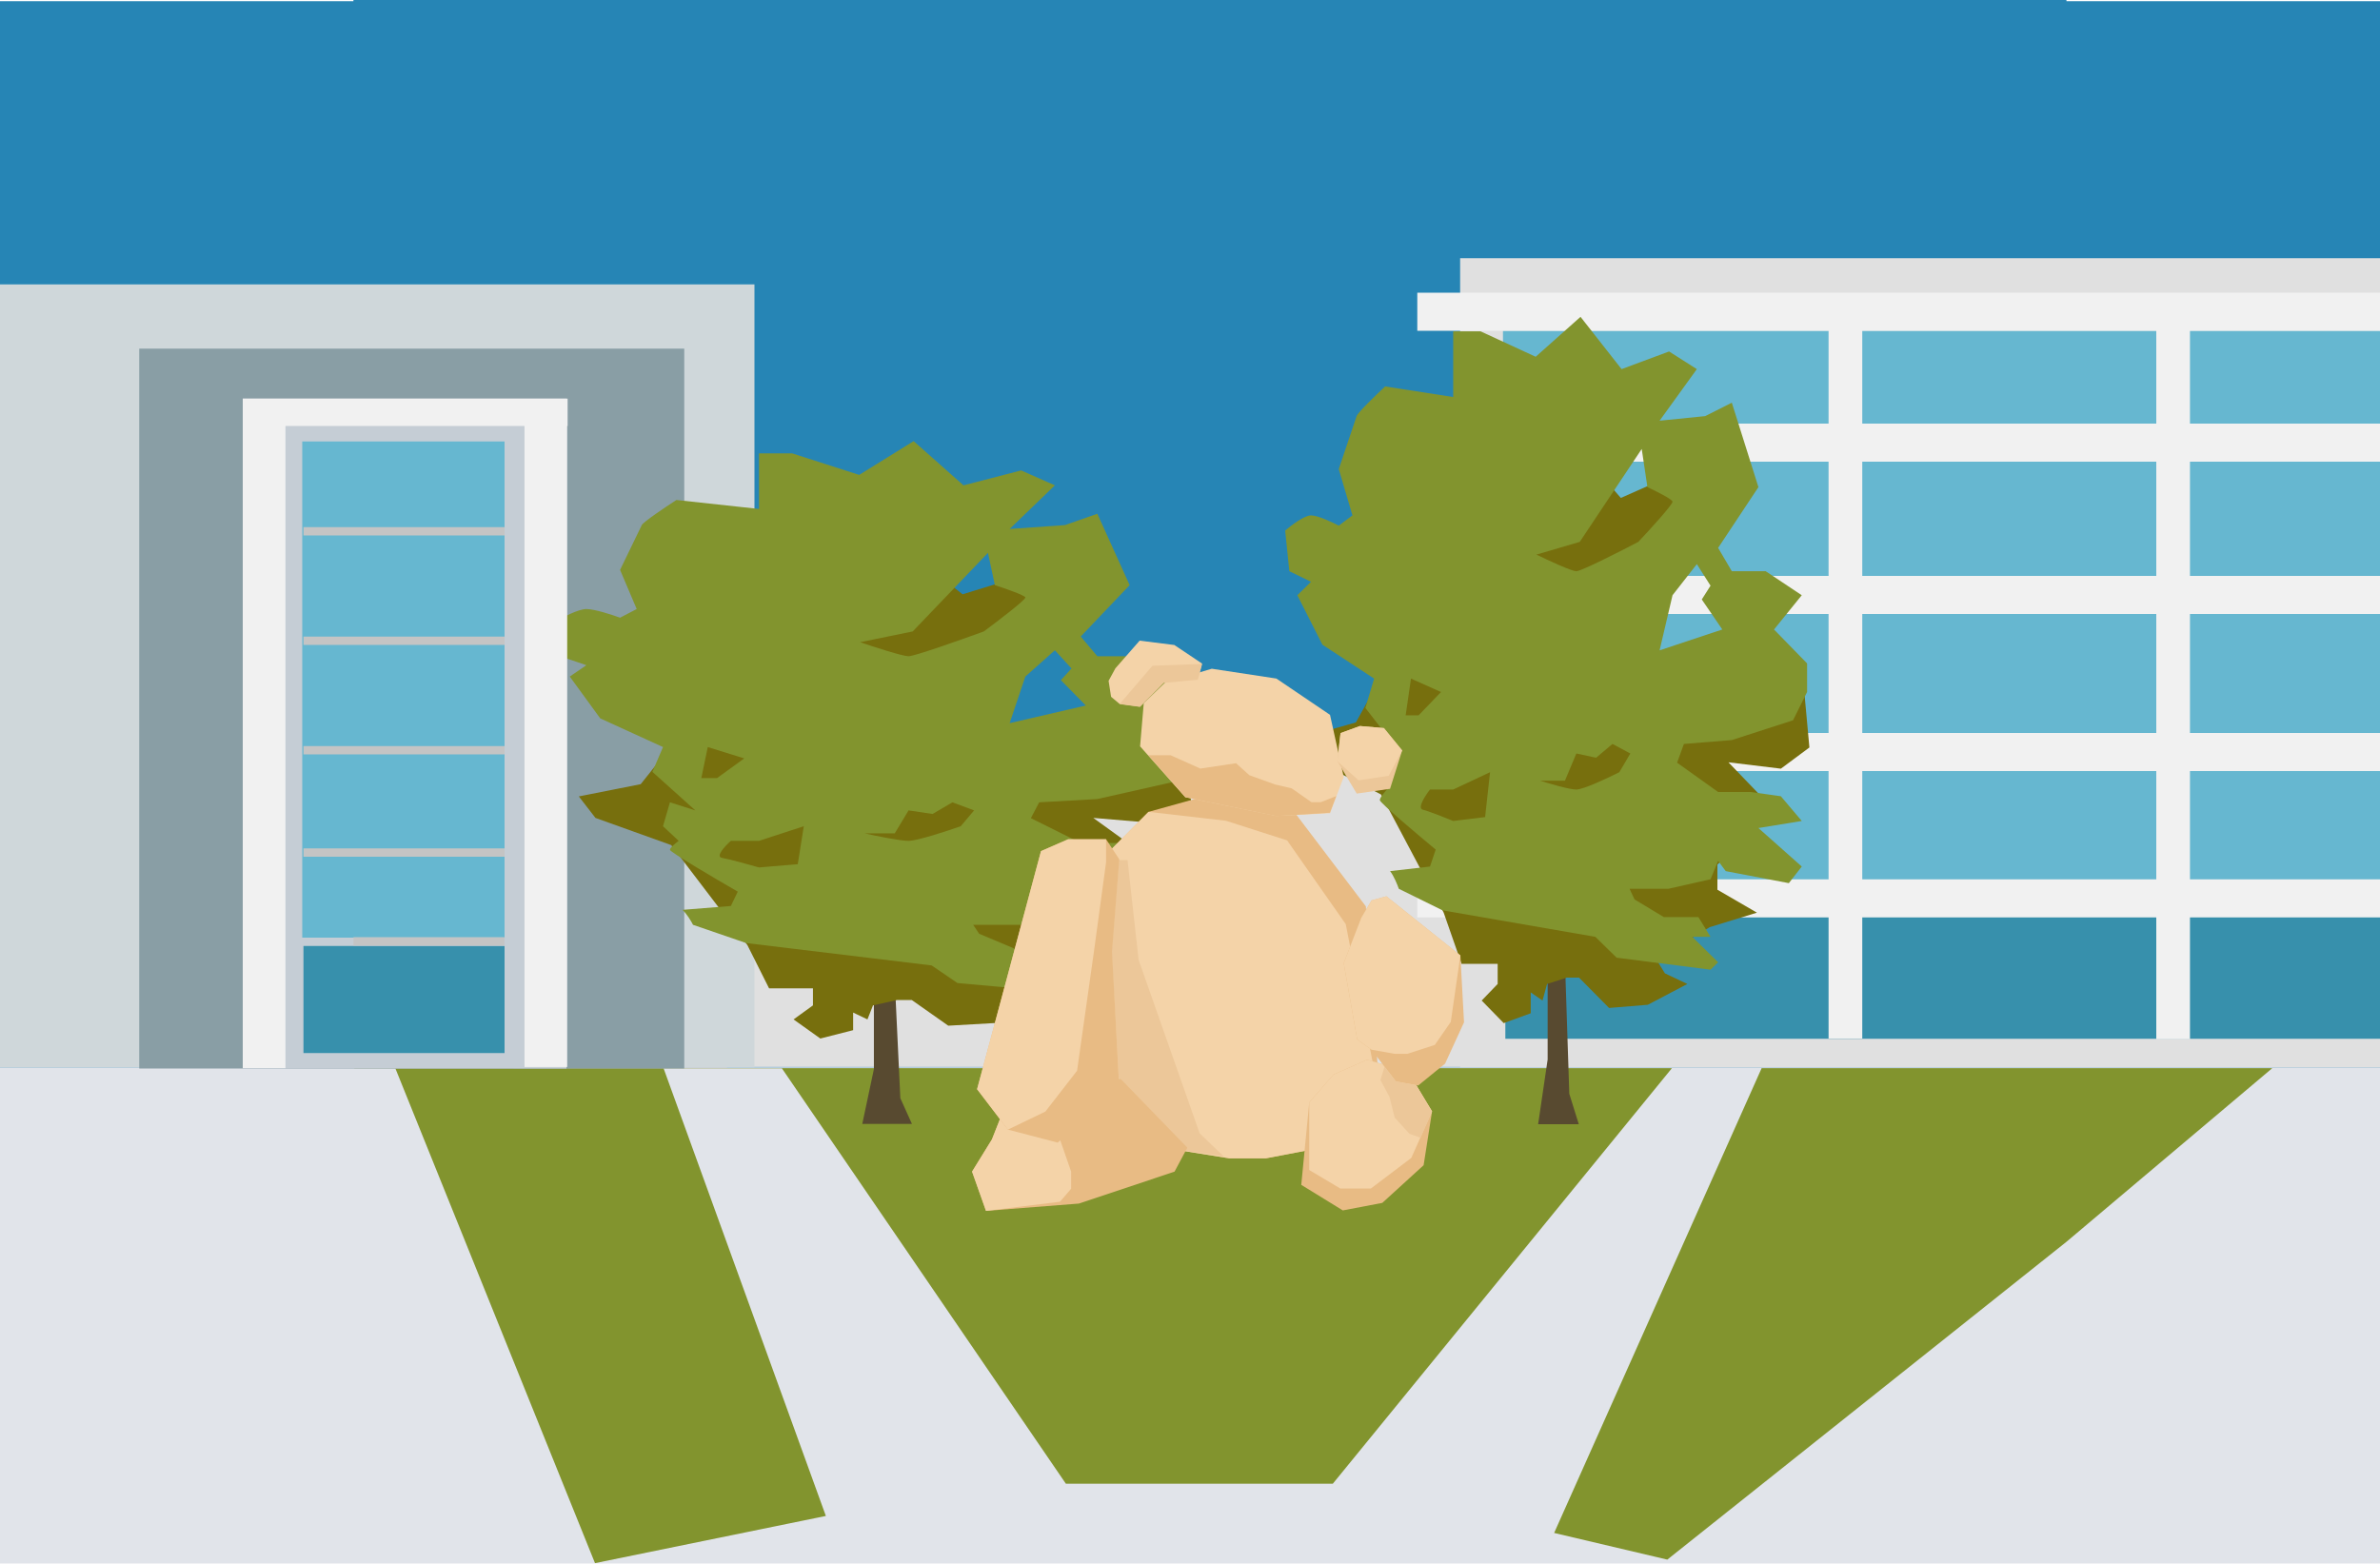
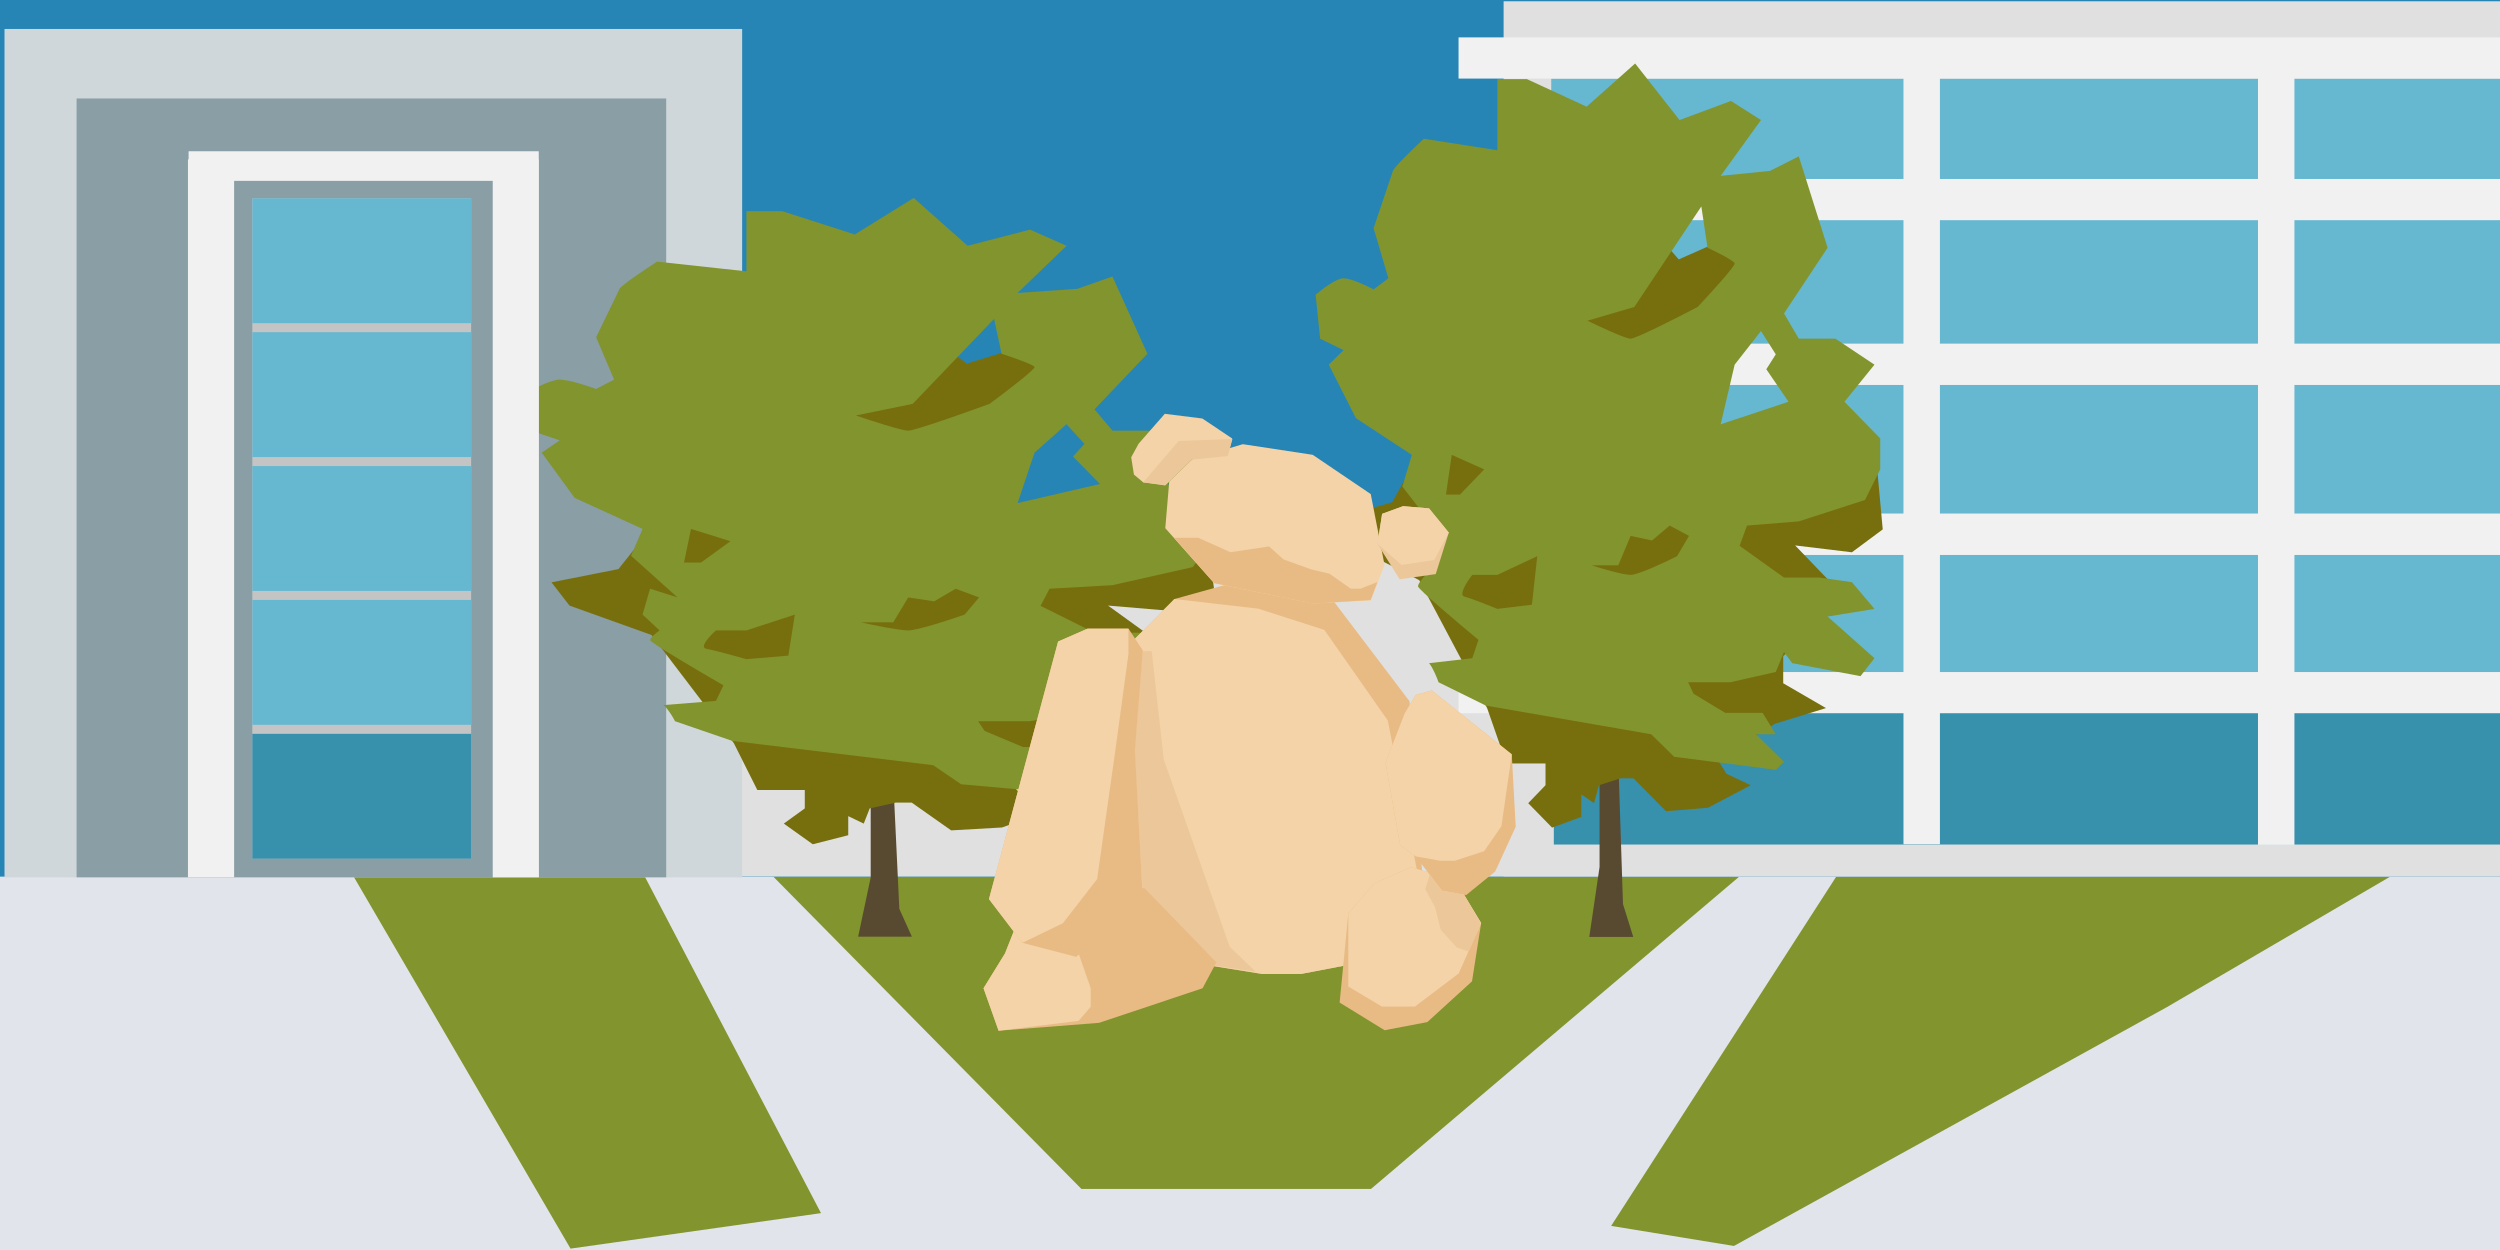
- <svg xmlns="http://www.w3.org/2000/svg" width="2000" height="1314" viewBox="0 0 2000 1314" fill="none">
-   <rect y="896" width="2000" height="418" fill="#E1E4EA" />
-   <path d="M297.732 897.683H1404.99L1120 1246.94L895.698 1246.94L657.121 897.927H557.664L694 1274.01L500 1313.68L332.267 897.927H297.732V897.683Z" fill="#82942E" />
-   <path d="M1480.37 897.683L1306 1288.3L1401.1 1310.71L1736.51 1043.62L1909.5 897.683H1736.51H1480.37Z" fill="#82942E" />
-   <rect x="297" width="1439.51" height="884.502" fill="#2685B5" />
-   <rect y="1" width="2000" height="896" fill="#2685B5" />
-   <path fill-rule="evenodd" clip-rule="evenodd" d="M2000 217H1227V633.6H423.915V896.705H1227V897H2000V217Z" fill="#E0E0E0" />
-   <rect x="431.551" y="450.061" width="179.32" height="447.62" fill="#CAD0D6" />
-   <rect y="239" width="634" height="658" fill="#CFD7DA" />
-   <rect x="117" y="293" width="458" height="605" fill="#899EA5" />
-   <rect x="204" y="335" width="272" height="563" fill="#C5CDD5" />
-   <path d="M766.342 944.542H724.607L734.358 898.569V815.919H751.52L756.591 922.938L766.342 944.542Z" fill="#584A30" />
-   <path d="M716.917 865.761V850.958L728.947 856.729L733.604 844.937L753.784 840.421H766.203L796.861 861.998L836.445 859.74L876.806 844.937L853.909 837.41L844.983 827.374L899.703 804.543L947.824 794.256L907.464 777.947V760.134L964.512 720.492L918.718 687.374L972.274 691.89L1001.38 676.836L993.618 618.126L972.274 600.062L860.118 618.126L828.296 595.545L924.928 506.979L880.298 477.373L808.892 499.452L759.993 460.312L714.2 502.713L609.418 496.692L556.639 574.972L576.819 610.85L538.399 659.022L486.397 669.309L500.368 687.374L564.013 710.205L628.046 794.256L646.286 830.636H683.154V844.937L666.854 856.729L689.363 872.786L716.917 865.761Z" fill="#776F0D" />
-   <path fill-rule="evenodd" clip-rule="evenodd" d="M573.437 764.664C577.161 767.878 580.936 774.372 582.358 777.217L626.964 792.533L782.891 811.363L804.612 826.176L900.418 834.712L908.176 829.439L881.8 811.363H900.418L888.006 797.303H852.709L822.843 784.749L817.8 777.217H857.364L900.418 770.439L908.176 757.383L915.933 764.664L980.321 773.2L993.509 761.4L949.291 734.034L993.509 729.012L972.175 711.438L941.533 708.425H908.176L866.285 687.586L873.267 674.28L922.139 671.518L984.587 657.458L998.939 637.373V617.036L965.194 592.934L993.509 568.58L956.66 551.508H922.139L908.176 534.937L949.291 491.754L922.139 431.748L894.988 441.289L848.442 444.553L886.454 407.897L858.139 395.344L809.655 407.897L767.764 370.739L721.994 399.11L665.752 381.033H637.825V427.731L568.395 420.199C559.215 426.141 540.545 438.678 539.304 441.289C538.063 443.9 526.633 467.484 521.074 478.949L535.037 511.839L521.074 519.12C514.48 516.693 499.585 511.839 492.759 511.839C485.932 511.839 472.331 519.036 466.383 522.635L470.65 551.508L492.759 559.04L478.795 568.58L504.395 603.73L557.146 627.832L548.225 648.671L584.298 681.059L562.965 674.28L557.146 694.365L570.334 706.667C567.878 708.425 562.965 712.392 562.965 714.199C562.965 716.007 600.977 738.386 619.983 749.349L614.164 761.4L573.437 764.664ZM606.795 720.978C600.899 719.974 609.251 711.019 614.164 706.667H637.825L675.449 694.365L670.407 726.251L637.825 729.012C629.938 726.753 612.69 721.983 606.795 720.978ZM625.413 637.373L602.528 653.943H589.34L594.771 627.832L625.413 637.373ZM766.988 530.669L722.77 539.707C734.277 543.641 758.532 551.508 763.497 551.508C768.462 551.508 807.715 537.615 826.721 530.669C838.616 521.882 862.251 503.855 861.63 502.047C861.01 500.24 844.305 494.432 836.03 491.754L830.212 464.638L766.988 530.669ZM861.63 568.58L848.442 607.747L912.442 592.934L891.497 571.593L900.418 561.801L886.454 546.486L861.63 568.58ZM818.576 681.059L800.346 674.28L783.667 684.071L763.497 681.059L751.861 700.391H726.649C735.958 702.483 756.36 706.667 763.497 706.667C770.634 706.667 795.691 698.466 807.327 694.365L818.576 681.059Z" fill="#82942E" />
-   <rect width="737" height="89" transform="matrix(1 0 0 -1 1263 367)" fill="#66B7D0" />
-   <rect width="735" height="97" transform="matrix(1 0 0 -1 1265 484)" fill="#66B7D0" />
-   <rect width="735" height="105" transform="matrix(1 0 0 -1 1265 616)" fill="#66B7D0" />
-   <rect width="735" height="98" transform="matrix(1 0 0 -1 1265 746)" fill="#66B7D0" />
-   <rect width="735" height="107" transform="matrix(1 0 0 -1 1265 873)" fill="#3790AC" />
-   <rect width="170" height="417" transform="matrix(1 0 0 -1 254 788)" fill="#66B7D0" />
-   <path fill-rule="evenodd" clip-rule="evenodd" d="M239.878 358H440.756V896.705H476.634V358H477V335H204V340V358V897.695H239.878V358Z" fill="#F1F1F1" />
-   <path fill-rule="evenodd" clip-rule="evenodd" d="M1840.31 278H2000V246H1191V278H1536.62V356H1191V388H1536.62V484H1193V516H1536.62V616H1193V648H1536.62V739H1191V771H1536.62V872.788H1564.93V771H1812V873.278H1840.31V771H2000V739H1840.31V648H2000V616H1840.31V516H2000V484H1840.31V388H2000V356H1840.31V278ZM1812 278H1564.93V356H1812V278ZM1812 388H1564.93V484H1812V388ZM1812 516L1564.93 516V616H1812V516ZM1812 648H1564.93V739H1812V648Z" fill="#F1F1F1" />
-   <rect width="169" height="90" transform="matrix(1 0 0 -1 255 885)" fill="#3790AC" />
-   <path d="M1326.72 944.786H1292.55L1300.54 890.439V792.732H1314.59L1318.74 919.246L1326.72 944.786Z" fill="#584A30" />
-   <path d="M1286.34 851.545V834.044L1296.24 840.867L1300.07 826.926L1316.69 821.586H1326.91L1352.15 847.096L1384.73 844.426L1417.96 826.926L1399.11 818.027L1391.76 806.162L1436.81 779.169L1476.42 767.008L1443.2 747.727V726.667L1490.16 679.801L1452.46 640.647L1496.55 645.986L1520.51 628.188L1514.12 558.779L1496.55 537.422L1404.22 558.779L1378.03 532.083L1457.57 427.375L1420.84 392.374L1362.05 418.476L1321.8 372.203L1284.1 422.332L1197.84 415.214L1154.39 507.76L1171 550.177L1139.38 607.128L1096.57 619.29L1108.07 640.647L1160.46 667.639L1213.18 767.008L1228.19 810.018H1258.54V826.926L1245.12 840.867L1263.65 859.851L1286.34 851.545Z" fill="#776F0D" />
-   <path fill-rule="evenodd" clip-rule="evenodd" d="M1168.13 732.108C1171.2 735.908 1174.31 743.588 1175.48 746.953L1212.22 765.064L1340.63 787.331L1358.52 804.848L1437.42 814.942L1443.81 808.707L1422.09 787.331H1437.42L1427.2 770.705H1398.13L1373.53 755.86L1369.38 746.953H1401.96L1437.42 738.937L1443.81 723.498L1450.2 732.108L1503.23 742.203L1514.09 728.248L1477.67 695.887L1514.09 689.949L1496.52 669.166L1471.28 665.603H1443.81L1409.31 640.961L1415.06 625.225L1455.31 621.96L1506.74 605.333L1518.56 581.582V557.533L1490.77 529.031L1514.09 500.232L1483.74 480.043H1455.31L1443.81 460.448L1477.67 409.382L1455.31 338.424L1432.95 349.706L1394.62 353.565L1425.92 310.218L1402.6 295.374L1362.67 310.218L1328.17 266.278L1290.48 299.827L1244.16 278.451H1221.16V333.673L1163.98 324.766C1156.42 331.793 1141.05 346.618 1140.02 349.706C1139 352.793 1129.59 380.682 1125.01 394.24L1136.51 433.134L1125.01 441.744C1119.58 438.874 1107.31 433.134 1101.69 433.134C1096.07 433.134 1084.87 441.645 1079.97 445.9L1083.48 480.043L1101.69 488.95L1090.19 500.232L1111.27 541.798L1154.72 570.3L1147.37 594.942L1177.08 633.242L1159.51 625.225L1154.72 648.977L1165.58 663.525C1163.56 665.603 1159.51 670.294 1159.51 672.432C1159.51 674.57 1190.81 701.033 1206.47 713.997L1201.68 728.248L1168.13 732.108ZM1195.61 680.448C1190.75 679.261 1197.63 668.671 1201.68 663.525H1221.16L1252.15 648.977L1247.99 686.683L1221.16 689.949C1214.67 687.277 1200.46 681.636 1195.61 680.448ZM1210.94 581.582L1192.09 601.177H1181.23L1185.7 570.3L1210.94 581.582ZM1327.53 455.401L1291.12 466.089C1300.6 470.74 1320.57 480.043 1324.66 480.043C1328.75 480.043 1361.08 463.615 1376.73 455.401C1386.52 445.009 1405.99 423.692 1405.48 421.555C1404.97 419.417 1391.21 412.549 1384.39 409.382L1379.6 377.317L1327.53 455.401ZM1405.48 500.232L1394.62 546.548L1447.32 529.031L1430.07 503.795L1437.42 492.216L1425.92 474.105L1405.48 500.232ZM1370.02 633.242L1355.01 625.225L1341.27 636.804L1324.66 633.242L1315.08 656.103H1294.31C1301.98 658.577 1318.78 663.525 1324.66 663.525C1330.54 663.525 1351.17 653.826 1360.76 648.977L1370.02 633.242Z" fill="#82942E" />
-   <path d="M965.155 682.293L927.363 720.277V903.483L990.286 966.598L1033.26 973.504H1063.57L1099.63 966.598L1159.87 925.353L1147.79 761.714L1087.55 682.293L1020.4 666.946L965.155 682.293Z" fill="#E8BB84" />
-   <path d="M965.155 682.292L927.363 720.277V903.483L990.286 966.598L1033.26 973.504H1063.57L1099.63 966.598L1159.87 925.352L1130.9 776.677L1081.6 706.272L1030.19 689.774L965.155 682.292Z" fill="#F4D3A8" />
-   <path d="M1120.55 903.1L1100.21 926.504L1093.5 995.758L1128.41 1017.24L1161.6 1010.91L1196.32 979.26L1203.42 933.986L1183.08 900.414L1148.75 890.63L1120.55 903.1Z" fill="#E8BB84" />
-   <path d="M947.512 722.813H940.366L934.152 800.021L940.211 906.745L996.758 967.176L1028.29 971.836L1008.1 952.418L956.833 806.701L947.512 722.813Z" fill="#ECC799" />
-   <path d="M1120.54 903.1L1100.21 926.504V983.288L1126.3 998.827H1152.01L1185.96 973.121L1203.42 933.986L1183.08 900.414L1148.75 890.63L1120.54 903.1Z" fill="#F4D3A8" />
-   <path d="M997.768 964.487L987.025 984.63L906.645 1011.49L828.566 1017.63L816.864 984.63L833.554 957.581L846.599 924.585L869.428 903.291L941.943 906.936L997.768 964.487Z" fill="#E8BB84" />
-   <path d="M900.122 984.63V999.018L890.722 1009.95L828.566 1017.63L816.864 984.63L833.554 957.581L846.599 924.585L869.428 903.291L890.722 957.581L900.122 984.63Z" fill="#F4D3A8" />
-   <path d="M897.629 705.314L874.8 715.289L821.085 915.377L846.983 949.333L888.804 960.267L940.601 915.377L934.462 799.89L940.601 722.195L929.474 705.314H897.629Z" fill="#E8BB84" />
-   <path d="M897.629 705.314L874.8 715.289L821.085 915.377L846.983 949.333L878.445 934.177L905.11 899.838L919.306 799.506L929.474 724.689V705.314H897.629Z" fill="#F4D3A8" />
-   <path d="M1152.58 756.726L1143.95 771.306L1129.18 809.482L1140.5 873.556L1152.58 882.189L1172.92 908.854L1191.72 912.307L1214.35 893.891L1230.28 859.168L1227.21 802.959L1165.05 753.273L1152.58 756.726Z" fill="#E8BB84" />
-   <path d="M1152.58 756.726L1143.95 771.306L1129.18 809.482L1140.5 873.556L1152.58 882.189L1171.96 885.642H1182.7L1205.72 878.16L1219.15 858.784L1227.21 802.959L1165.05 753.273L1152.58 756.726Z" fill="#F4D3A8" />
-   <path d="M958.058 627.235L961.127 590.978L978.968 573.712L1018.3 562.01L1072.59 570.259L1117.67 600.761L1129.18 652.942L1117.67 683.444L1072.59 685.746L996.042 670.015L958.058 627.235Z" fill="#F4D3A8" />
-   <path d="M957.674 593.855L940.792 591.553L933.694 585.606L931.584 572.177L937.339 561.626L957.674 538.414L986.833 542.059L1010.05 557.597L1006.59 571.026L977.433 573.136L957.674 593.855Z" fill="#F4D3A8" />
-   <path d="M958.058 594.047L940.793 591.745L968.417 559.516L1010.24 557.981L1006.59 571.218L978.009 573.904L958.058 594.047Z" fill="#ECC799" />
-   <path d="M1142.8 610.161L1126.49 616.108L1123.81 639.705L1140.11 666.946L1168.12 662.917L1178.29 630.688L1162.94 611.888L1142.8 610.161Z" fill="#ECC799" />
-   <path d="M1142.8 610.161L1126.49 616.108L1123.81 639.705L1141.65 655.819L1166.97 651.982L1178.29 630.688L1162.94 611.888L1142.8 610.161Z" fill="#F4D3A8" />
-   <path d="M983.709 634.73H964.911L996.136 669.994L1072.57 685.839L1117.62 683.043L1122.9 669.062L1109.85 674.188H1102.08L1085.46 662.537L1071.48 659.275L1049.89 651.507L1038.7 641.41L1008.72 645.915L983.709 634.73Z" fill="#E8BB84" />
-   <path d="M1160.03 907.677L1163.45 896.492L1173.08 908.765L1190.17 912.027L1203.22 934.397L1193.74 956.146L1184.42 952.884L1171.99 939.213L1167.64 921.814L1160.03 907.677Z" fill="#ECC799" />
-   <rect x="255" y="713" width="169" height="7" fill="#C4C4C4" />
-   <rect x="297" y="787.607" width="126.915" height="7.078" fill="#C4C4C4" />
-   <rect x="255" y="627" width="169" height="7" fill="#C4C4C4" />
-   <rect x="255" y="535" width="169" height="7" fill="#C4C4C4" />
-   <rect x="255" y="443" width="169" height="7" fill="#C4C4C4" />
+ <svg xmlns="http://www.w3.org/2000/svg" width="1942" height="971" viewBox="0 0 1942 971" fill="none">
+   <g id="Bear graphic frame">
+     <g id="Bear Graphic Full">
+       <g id="Group 36">
+         <rect id="sidewalk" y="681" width="1942" height="290" fill="#E1E4EA" />
+         <g id="grass">
+           <path d="M1426.41 680.921L1251.53 952.285L1346.91 967.855L1683.29 782.304L1856.78 680.921H1683.29H1426.41Z" fill="#82942E" />
+           <path d="M443.194 969.921L274.707 680.921H500.861L637.757 942.361L443.194 969.921Z" fill="#82942E" />
+           <path d="M840.039 923.558L600.65 680.921H1351.08L1064.99 923.558L840.039 923.558Z" fill="#82942E" />
+         </g>
+       </g>
+       <rect id="sky" width="1942" height="681" fill="#2685B5" />
+       <path id="Union" fill-rule="evenodd" clip-rule="evenodd" d="M1942 1H1168V417.748H365.25V680.853H1168V681H1942V1Z" fill="#E0E0E0" />
+       <rect id="Rectangle 78" x="373.551" y="233.1" width="179.32" height="447.62" fill="#CAD0D6" />
+       <rect id="Rectangle 86" x="3.5" y="22.496" width="573" height="659" fill="#CFD7DA" />
+       <rect id="Rectangle 41" x="59.5" y="76.496" width="458" height="605" fill="#899EA5" />
+       <g id="tree-left">
+         <path d="M708.342 727.581H666.607L676.358 681.608V598.958H693.52L698.591 705.976L708.342 727.581Z" fill="#584A30" />
+         <path d="M658.917 648.8V633.997L670.947 639.768L675.604 627.976L695.784 623.46H708.203L738.861 645.037L778.445 642.779L818.806 627.976L795.909 620.449L786.983 610.413L841.703 587.581L889.824 577.295L849.464 560.986V543.173L906.512 503.531L860.718 470.412L914.274 474.929L943.38 459.875L935.618 401.165L914.274 383.1L802.118 401.165L770.296 378.584L866.928 290.018L822.298 260.412L750.892 282.491L701.993 243.351L656.2 285.752L551.418 279.731L498.639 358.011L518.819 393.889L480.399 442.061L428.397 452.348L442.368 470.412L506.013 493.244L570.046 577.295L588.286 613.675H625.154V627.976L608.854 639.768L631.363 655.825L658.917 648.8Z" fill="#776F0D" />
+         <path fill-rule="evenodd" clip-rule="evenodd" d="M515.437 547.703C519.161 550.917 522.936 557.411 524.358 560.256L568.964 575.571L724.891 594.401L746.612 609.214L842.418 617.751L850.176 612.478L823.8 594.401H842.418L830.006 580.342H794.709L764.843 567.788L759.8 560.256H799.364L842.418 553.477L850.176 540.422L857.933 547.703L922.321 556.239L935.509 544.439L891.291 517.073L935.509 512.051L914.175 494.477L883.533 491.464H850.176L808.285 470.625L815.267 457.319L864.139 454.557L926.587 440.497L940.939 420.412V400.075L907.194 375.973L935.509 351.619L898.66 334.546H864.139L850.176 317.976L891.291 274.792L864.139 214.787L836.988 224.328L790.442 227.592L828.454 190.936L800.139 178.382L751.655 190.936L709.764 153.778L663.994 182.148L607.752 164.072H579.825V210.77L510.395 203.238C501.215 209.18 482.545 221.717 481.304 224.328C480.063 226.939 468.633 250.523 463.074 261.988L477.037 294.878L463.074 302.159C456.48 299.732 441.585 294.878 434.759 294.878C427.932 294.878 414.331 302.075 408.383 305.674L412.65 334.546L434.759 342.079L420.795 351.619L446.395 386.769L499.146 410.871L490.225 431.71L526.298 464.097L504.965 457.319L499.146 477.404L512.334 489.706C509.878 491.464 504.965 495.431 504.965 497.238C504.965 499.046 542.977 521.424 561.983 532.388L556.164 544.439L515.437 547.703ZM548.795 504.017C542.899 503.013 551.251 494.058 556.164 489.706H579.825L617.449 477.404L612.407 509.29L579.825 512.051C571.938 509.792 554.69 505.021 548.795 504.017ZM567.413 420.412L544.528 436.982H531.34L536.771 410.871L567.413 420.412ZM708.988 313.708L664.77 322.746C676.277 326.68 700.532 334.546 705.497 334.546C710.462 334.546 749.715 320.654 768.721 313.708C780.616 304.921 804.251 286.894 803.63 285.086C803.01 283.278 786.305 277.47 778.03 274.792L772.212 247.677L708.988 313.708ZM803.63 351.619L790.442 390.786L854.442 375.973L833.497 354.632L842.418 344.84L828.454 329.525L803.63 351.619ZM760.576 464.097L742.346 457.319L725.667 467.11L705.497 464.097L693.861 483.43H668.649C677.958 485.522 698.36 489.706 705.497 489.706C712.634 489.706 737.691 481.505 749.327 477.404L760.576 464.097Z" fill="#82942E" />
+       </g>
+       <rect id="Rectangle 59" width="737" height="89" transform="matrix(1 0 0 -1 1205 150.039)" fill="#66B7D0" />
+       <rect id="Rectangle 60" width="735" height="97" transform="matrix(1 0 0 -1 1207 267.039)" fill="#66B7D0" />
+       <rect id="Rectangle 61" width="735" height="105" transform="matrix(1 0 0 -1 1207 399.039)" fill="#66B7D0" />
+       <rect id="Rectangle 62" width="735" height="98" transform="matrix(1 0 0 -1 1207 529.039)" fill="#66B7D0" />
+       <rect id="Rectangle 68" width="735" height="107" transform="matrix(1 0 0 -1 1207 656.039)" fill="#3790AC" />
+       <path id="Union_2" fill-rule="evenodd" clip-rule="evenodd" d="M181.878 140.496H382.756V681.496H418.634V123.801H418.5V117.496H146.5V123.801H146V681.496H181.878V140.496Z" fill="#F1F1F1" />
+       <path id="Union_3" fill-rule="evenodd" clip-rule="evenodd" d="M1782.31 61.039H1942V29.039H1133V61.039H1478.62V139.039H1133V171.039H1478.62V267.039H1135V299.039H1478.62V399.039H1135V431.039H1478.62V522.039H1133V554.039H1478.62V655.827H1506.93V554.039H1754V656.317H1782.31V554.039H1942V522.039H1782.31V431.039H1942V399.039H1782.31V299.039H1942V267.039H1782.31V171.039H1942V139.039H1782.31V61.039ZM1754 61.039H1506.93V139.039H1754V61.039ZM1754 171.039H1506.93V267.039H1754V171.039ZM1754 299.039L1506.93 299.039V399.039H1754V299.039ZM1754 431.039H1506.93V522.039H1754V431.039Z" fill="#F1F1F1" />
+       <g id="Frame 4">
+         <rect width="170" height="513" transform="translate(196 154.039)" fill="#C4C4C4" />
+         <rect id="Rectangle 67" width="170" height="97" transform="matrix(1 0 0 -1 196 251.039)" fill="#66B7D0" />
+         <rect id="Rectangle 71" width="170" height="97" transform="matrix(1 0 0 -1 196 355.039)" fill="#66B7D0" />
+         <rect id="Rectangle 72" width="170" height="97" transform="matrix(1 0 0 -1 196 459.039)" fill="#66B7D0" />
+         <rect id="Rectangle 73" width="170" height="97" transform="matrix(1 0 0 -1 196 563.039)" fill="#66B7D0" />
+         <rect id="Rectangle 70" width="170" height="97" transform="matrix(1 0 0 -1 196 667.039)" fill="#3790AC" />
+       </g>
+       <g id="tree-right">
+         <path d="M1268.72 727.825H1234.55L1242.54 673.478V575.771H1256.59L1260.74 702.285L1268.72 727.825Z" fill="#584A30" />
+         <path d="M1228.34 634.584V617.084L1238.24 623.906L1242.07 609.965L1258.69 604.625H1268.91L1294.15 630.135L1326.73 627.465L1359.96 609.965L1341.11 601.066L1333.76 589.201L1378.81 562.208L1418.42 550.047L1385.2 530.766V509.706L1432.16 462.84L1394.46 423.686L1438.55 429.025L1462.51 411.228L1456.12 341.818L1438.55 320.461L1346.22 341.818L1320.03 315.122L1399.57 210.414L1362.84 175.413L1304.05 201.515L1263.8 155.242L1226.1 205.372L1139.84 198.253L1096.39 290.799L1113 333.216L1081.38 390.167L1038.57 402.329L1050.07 423.686L1102.46 450.678L1155.18 550.047L1170.19 593.057H1200.54V609.965L1187.12 623.906L1205.65 642.89L1228.34 634.584Z" fill="#776F0D" />
+         <path fill-rule="evenodd" clip-rule="evenodd" d="M1110.13 515.147C1113.2 518.947 1116.31 526.627 1117.48 529.992L1154.22 548.103L1282.63 570.37L1300.52 587.887L1379.42 597.981L1385.81 591.746L1364.09 570.37H1379.42L1369.2 553.744H1340.13L1315.53 538.899L1311.38 529.992H1343.96L1379.42 521.976L1385.81 506.537L1392.2 515.147L1445.23 525.242L1456.09 511.288L1419.67 478.926L1456.09 472.988L1438.52 452.205L1413.28 448.642H1385.81L1351.31 424L1357.06 408.265L1397.31 404.999L1448.74 388.372L1460.56 364.621V340.572L1432.77 312.07L1456.09 283.271L1425.74 263.082H1397.31L1385.81 243.487L1419.67 192.421L1397.31 121.463L1374.95 132.745L1336.62 136.604L1367.92 93.257L1344.6 78.413L1304.67 93.257L1270.17 49.317L1232.48 82.866L1186.16 61.49H1163.16V116.712L1105.98 107.805C1098.42 114.832 1083.05 129.657 1082.02 132.745C1081 135.832 1071.59 163.721 1067.01 177.279L1078.51 216.173L1067.01 224.783C1061.58 221.913 1049.31 216.173 1043.69 216.173C1038.07 216.173 1026.87 224.684 1021.97 228.939L1025.48 263.082L1043.69 271.989L1032.19 283.271L1053.27 324.837L1096.72 353.339L1089.37 377.981L1119.08 416.281L1101.51 408.265L1096.72 432.016L1107.58 446.564C1105.56 448.642 1101.51 453.333 1101.51 455.471C1101.51 457.609 1132.81 484.072 1148.47 497.037L1143.68 511.288L1110.13 515.147ZM1137.61 463.487C1132.75 462.3 1139.63 451.71 1143.68 446.564H1163.16L1194.15 432.016L1189.99 469.722L1163.16 472.988C1156.67 470.316 1142.46 464.675 1137.61 463.487ZM1152.94 364.621L1134.09 384.216H1123.23L1127.7 353.339L1152.94 364.621ZM1269.53 238.44L1233.12 249.128C1242.6 253.779 1262.57 263.082 1266.66 263.082C1270.75 263.082 1303.08 246.654 1318.73 238.44C1328.52 228.048 1347.99 206.731 1347.48 204.594C1346.97 202.456 1333.21 195.588 1326.39 192.421L1321.6 160.356L1269.53 238.44ZM1347.48 283.271L1336.62 329.587L1389.32 312.07L1372.07 286.834L1379.42 275.255L1367.92 257.144L1347.48 283.271ZM1312.02 416.281L1297.01 408.265L1283.27 419.843L1266.66 416.281L1257.08 439.142H1236.31C1243.98 441.616 1260.78 446.564 1266.66 446.564C1272.54 446.564 1293.17 436.866 1302.76 432.016L1312.02 416.281Z" fill="#82942E" />
+       </g>
+       <g id="bear">
+         <path d="M912.291 465.332L874.499 503.316V686.522L937.422 749.637L980.394 756.543H1010.7L1046.77 749.637L1107.01 708.392L1094.92 544.753L1034.68 465.332L967.541 449.985L912.291 465.332Z" fill="#E8BB84" />
+         <path d="M912.291 465.332L874.499 503.316V686.522L937.422 749.637L980.394 756.543H1010.7L1046.77 749.637L1107.01 708.392L1078.04 559.716L1028.74 489.311L977.324 472.813L912.291 465.332Z" fill="#F4D3A8" />
+         <path d="M1067.68 686.139L1047.35 709.543L1040.63 778.797L1075.55 800.283L1108.73 793.952L1143.46 762.299L1150.56 717.025L1130.22 683.453L1095.88 673.669L1067.68 686.139Z" fill="#E8BB84" />
+         <path d="M894.648 505.852H887.502L881.288 583.06L887.347 689.784L943.893 750.215L975.429 754.875L955.234 735.457L903.969 589.74L894.648 505.852Z" fill="#ECC799" />
+         <path d="M1067.68 686.139L1047.35 709.543L1047.35 766.327L1073.44 781.866H1099.14L1133.1 756.16L1150.56 717.025L1130.22 683.453L1095.88 673.669L1067.68 686.139Z" fill="#F4D3A8" />
+         <path d="M944.904 747.526L934.161 767.669L853.781 794.527L775.702 800.666L764 767.669L780.69 740.62L793.735 707.624L816.564 686.33L889.079 689.975L944.904 747.526Z" fill="#E8BB84" />
+         <path d="M847.258 767.669V782.057L837.858 792.992L775.702 800.666L764 767.669L780.69 740.62L793.735 707.624L816.564 686.33L837.858 740.62L847.258 767.669Z" fill="#F4D3A8" />
+         <path d="M844.764 488.353L821.936 498.328L768.221 698.416L794.119 732.372L835.94 743.306L887.736 698.416L881.597 582.929L887.736 505.234L876.61 488.353H844.764Z" fill="#E8BB84" />
+         <path d="M844.764 488.353L821.936 498.328L768.221 698.416L794.119 732.372L825.58 717.216L852.246 682.877L866.442 582.545L876.61 507.728V488.353H844.764Z" fill="#F4D3A8" />
+         <path d="M1099.72 539.765L1091.08 554.345L1076.31 592.521L1087.63 656.595L1099.72 665.228L1120.05 691.893L1138.85 695.346L1161.49 676.93L1177.41 642.207L1174.34 585.998L1112.19 536.312L1099.72 539.765Z" fill="#E8BB84" />
+         <path d="M1099.72 539.765L1091.08 554.345L1076.31 592.521L1087.63 656.595L1099.72 665.228L1119.09 668.681H1129.84L1152.86 661.199L1166.29 641.823L1174.34 585.998L1112.19 536.312L1099.72 539.765Z" fill="#F4D3A8" />
+         <path d="M905.194 410.274L908.263 374.017L926.104 356.751L965.431 345.049L1019.72 353.298L1064.8 383.8L1075.5 438.858L1064.8 466.483L1019.72 468.785L943.178 453.054L905.194 410.274Z" fill="#F4D3A8" />
+         <path d="M904.81 376.894L887.928 374.592L880.83 368.645L878.719 355.216L884.475 344.665L904.81 321.453L933.969 325.098L957.182 340.637L953.728 354.065L924.569 356.175L904.81 376.894Z" fill="#F4D3A8" />
+         <path d="M905.194 377.086L887.928 374.784L915.553 342.555L957.374 341.02L953.729 354.257L925.851 356.996L905.194 377.086Z" fill="#ECC799" />
+         <path d="M1089.93 393.2L1073.63 399.147L1070.04 422.496L1087.25 449.985L1115.26 445.956L1125.42 413.727L1110.08 394.927L1089.93 393.2Z" fill="#ECC799" />
+         <path d="M1089.93 393.2L1073.63 399.147L1070.04 422.496L1088.78 438.858L1114.11 435.021L1125.42 413.727L1110.08 394.927L1089.93 393.2Z" fill="#F4D3A8" />
+         <path d="M930.844 417.769H912.047L943.272 453.033L1019.7 468.879L1064.75 466.082L1070.04 452.101L1056.99 457.227H1049.22L1032.6 445.576L1018.62 442.314L997.023 434.546L985.838 424.449L955.855 428.954L930.844 417.769Z" fill="#E8BB84" />
+         <path d="M1107.17 690.716L1110.58 679.531L1120.21 691.804L1137.3 695.066L1150.35 717.436L1140.88 739.185L1131.55 735.923L1119.13 722.252L1114.78 704.853L1107.17 690.716Z" fill="#ECC799" />
+       </g>
+     </g>
+   </g>
</svg>
